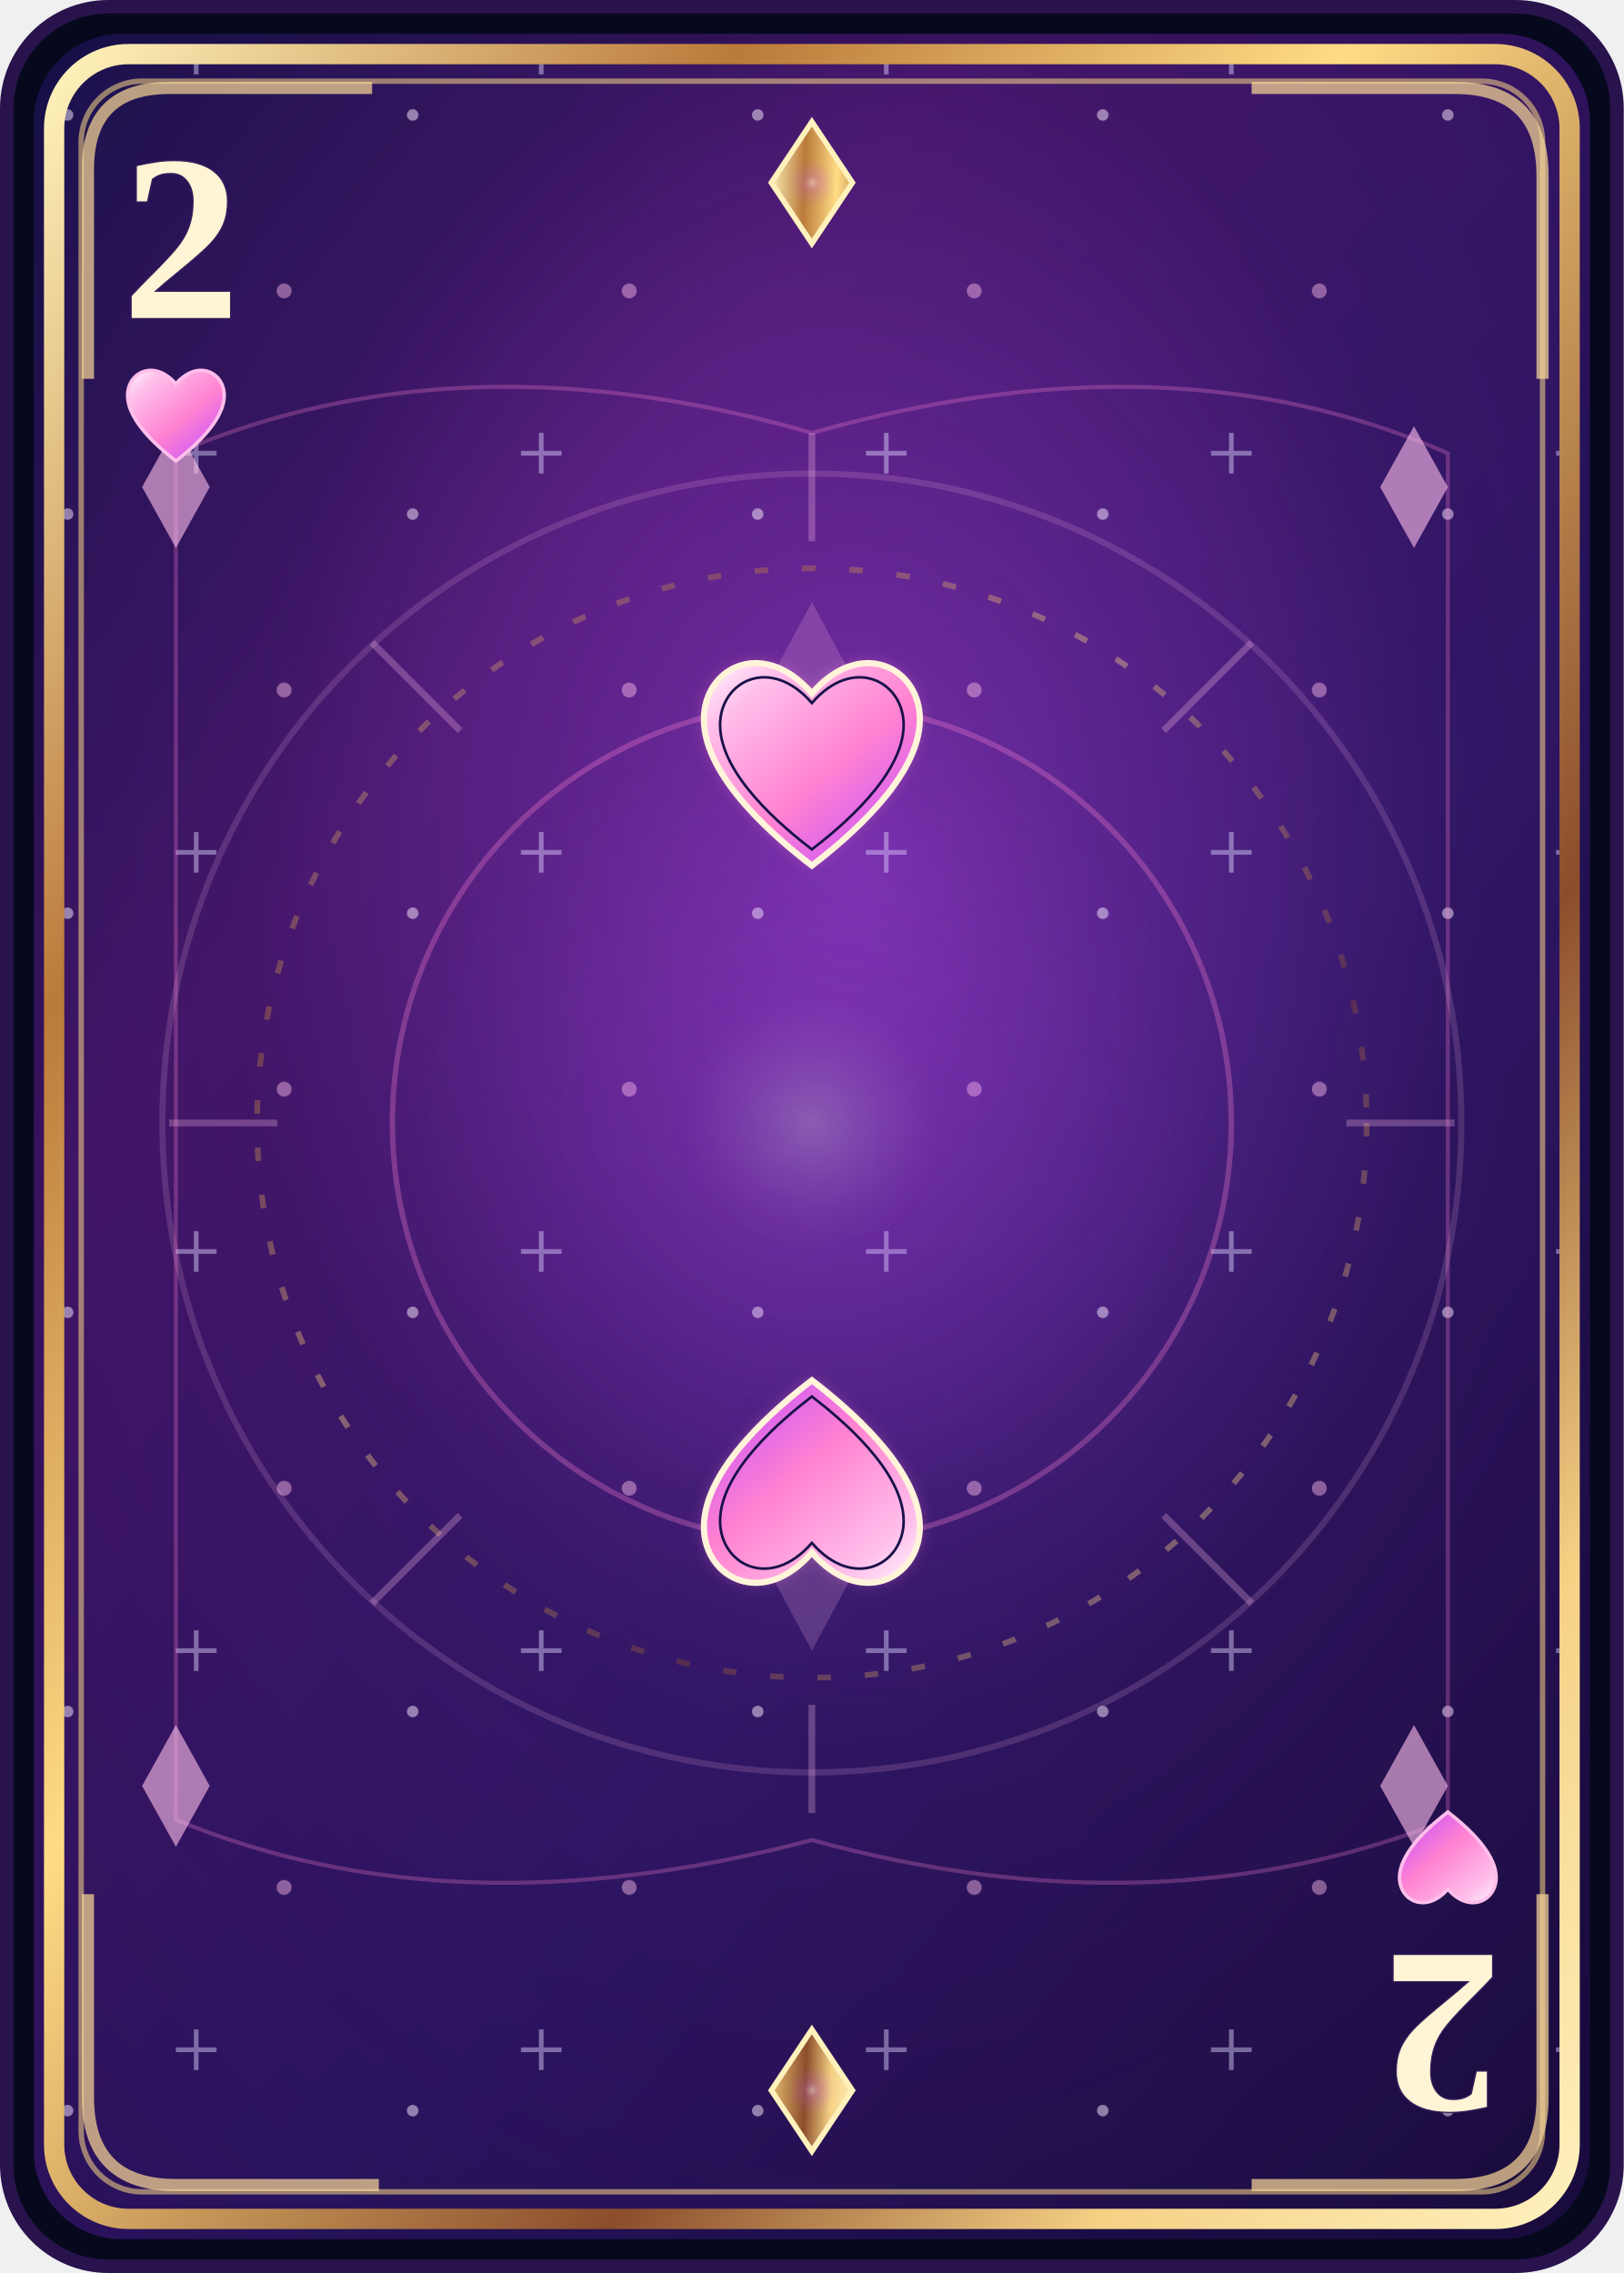
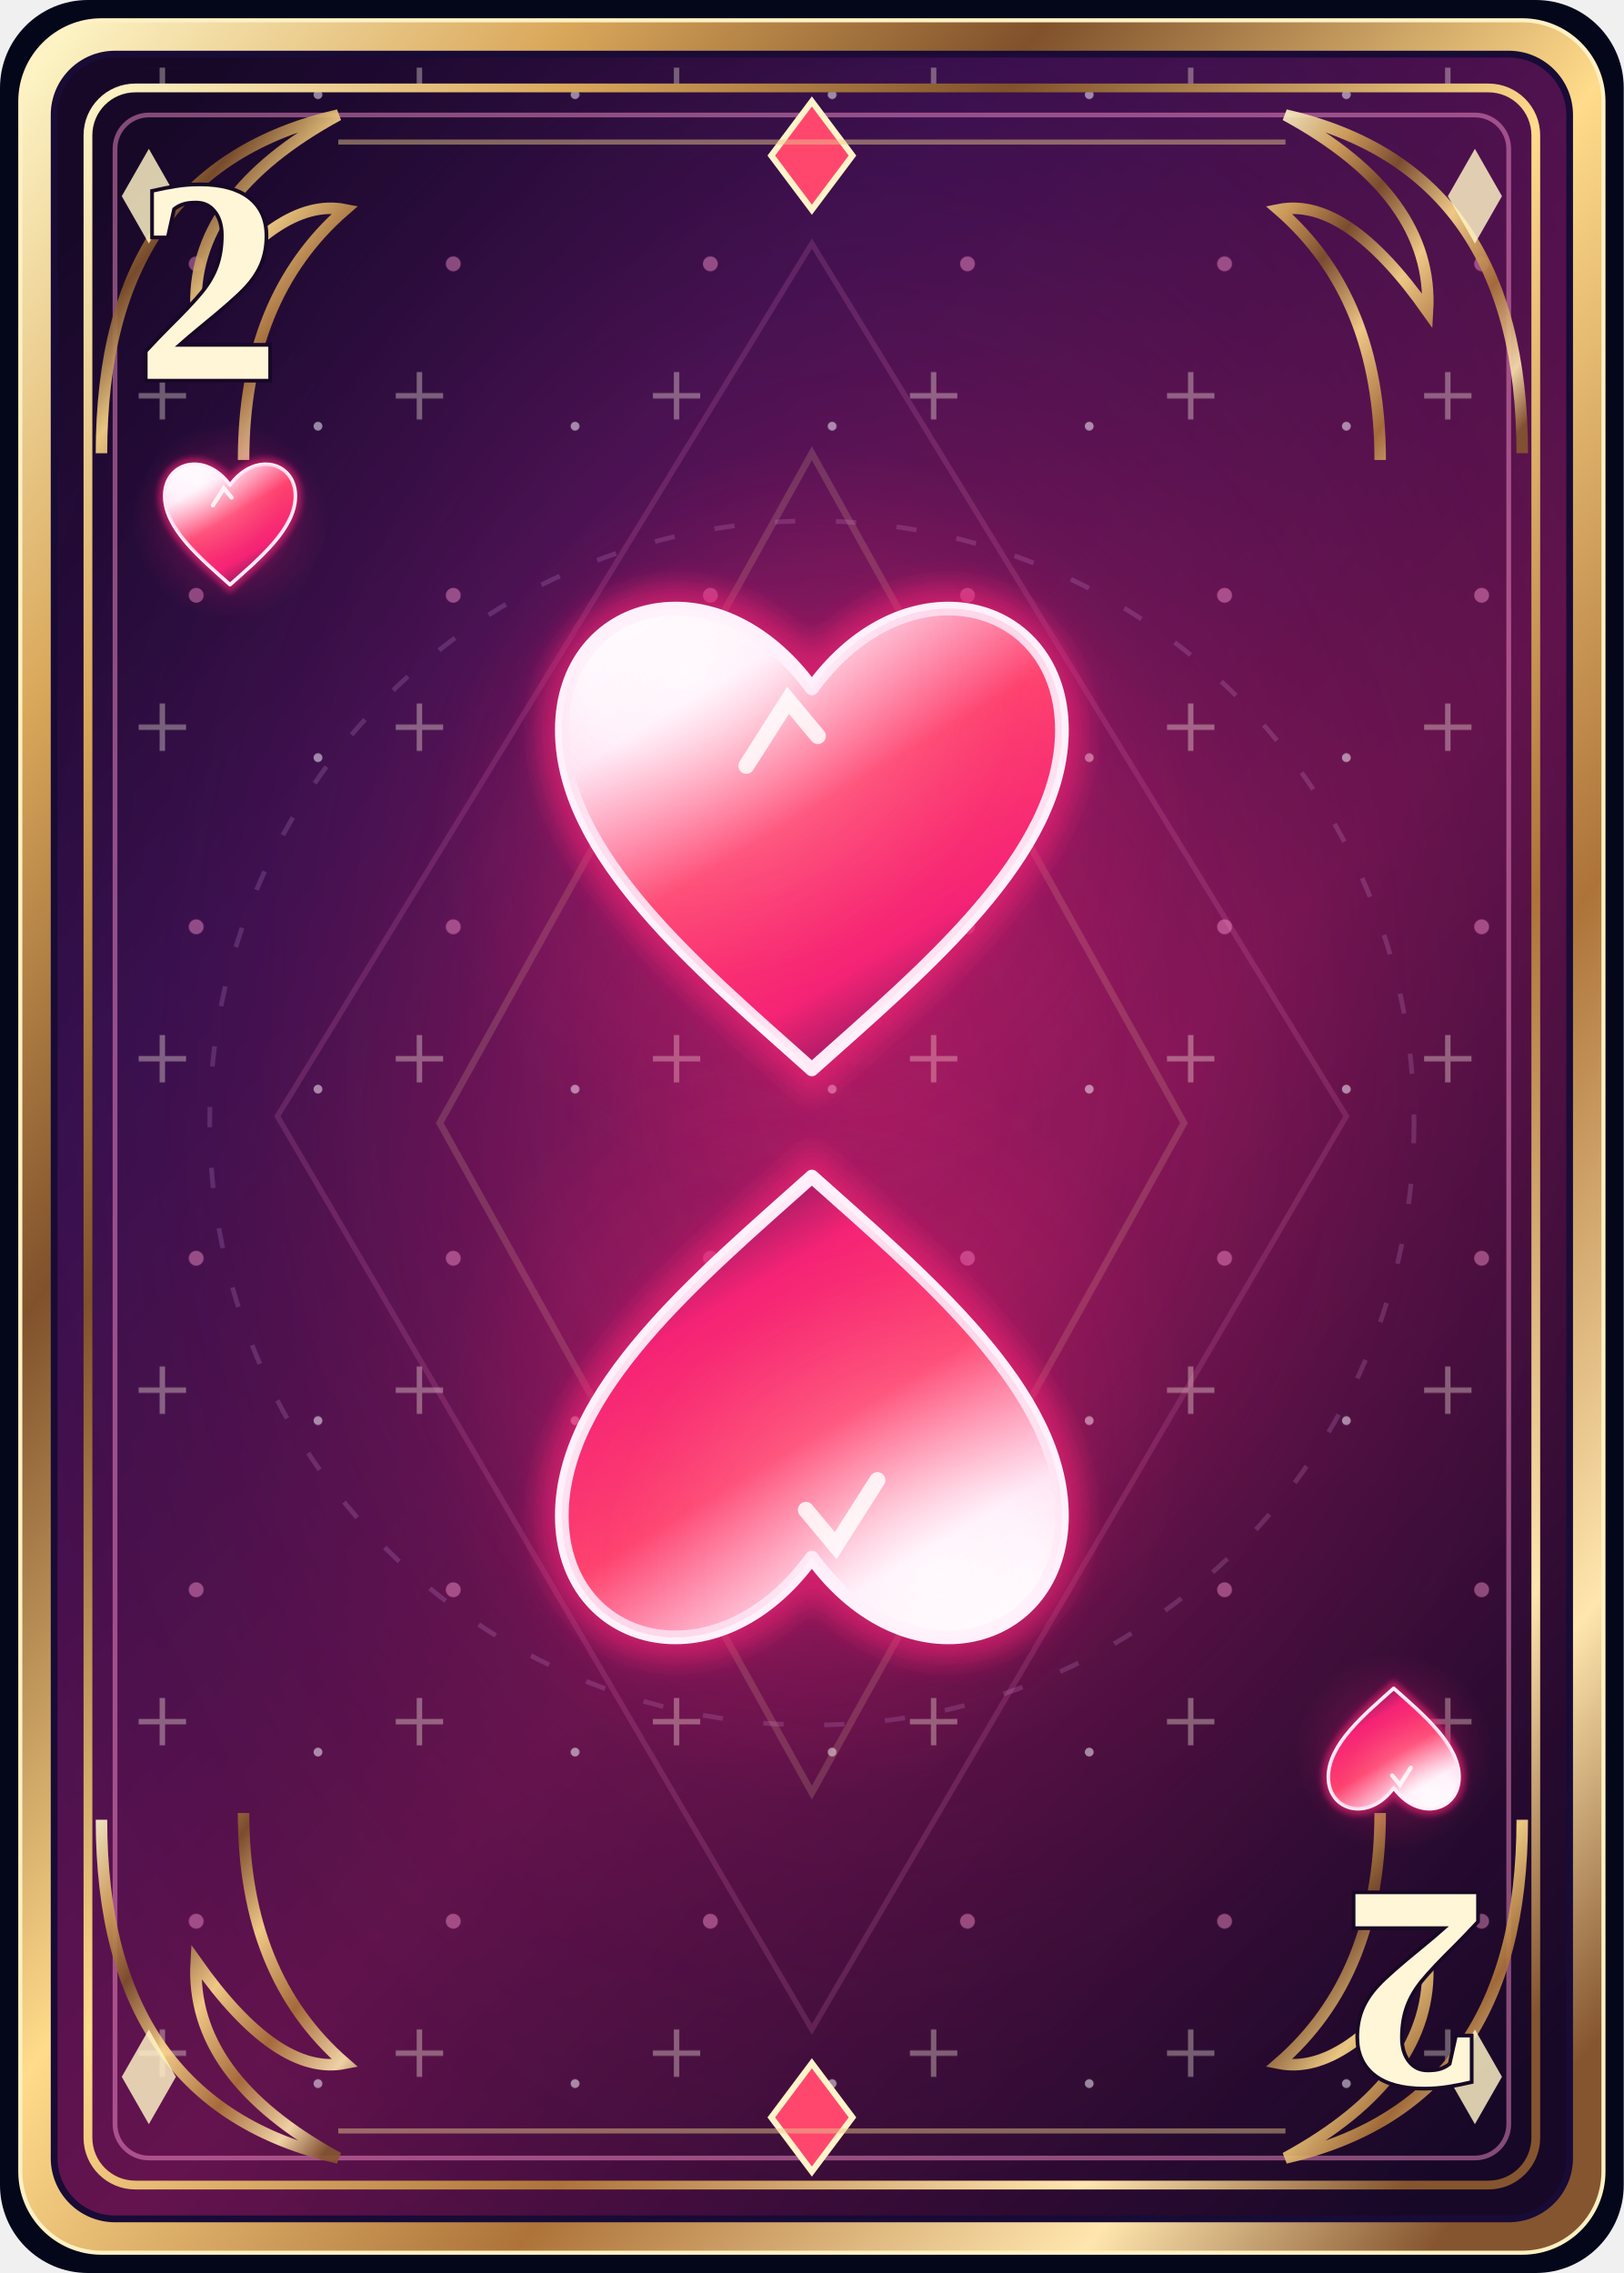
- <svg xmlns="http://www.w3.org/2000/svg" viewBox="0 0 240 336" width="240" height="336" role="img" aria-label="2 of Hearts — Mystic Royale" data-card="H-2" data-rank="2" data-suit="H" data-theme="mystic-royale">
+ <svg xmlns="http://www.w3.org/2000/svg" viewBox="0 0 240 336" width="240" height="336" role="img" aria-label="2 of Hearts — Mystic Royale Cinematic" data-theme="mystic-royale-cinematic" data-rank="2" data-suit="H" data-card="H-2">
  <defs>
-     <linearGradient id="paper" x1="0" y1="0" x2=".9" y2="1">
-       <stop stop-color="#151046" />
-       <stop offset=".30" stop-color="#3a125e" />
-       <stop offset=".63" stop-color="#26125a" />
-       <stop offset="1" stop-color="#190b3e" />
+     <linearGradient id="velvet" x1=".1" y1="0" x2=".9" y2="1">
+       <stop stop-color="#170827" />
+       <stop offset=".25" stop-color="#381050" />
+       <stop offset=".59" stop-color="#64134e" />
+       <stop offset="1" stop-color="#170827" />
    </linearGradient>
-     <radialGradient id="nebula" cx=".53" cy=".38" r=".8">
-       <stop stop-color="#c44fff" stop-opacity=".48" />
-       <stop offset=".5" stop-color="#c44fff" stop-opacity=".07" />
-       <stop offset="1" stop-color="#c44fff" stop-opacity="0" />
+     <radialGradient id="aura" cx=".54" cy=".45" r=".68">
+       <stop stop-color="#f52375" stop-opacity=".37" />
+       <stop offset=".33" stop-color="#f52375" stop-opacity=".19" />
+       <stop offset=".8" stop-color="#170827" stop-opacity=".06" />
+       <stop offset="1" stop-color="#170827" stop-opacity="0" />
    </radialGradient>
-     <linearGradient id="gilt" x1="0" y1="0" x2="1" y2="1">
-       <stop stop-color="#fff3bb" />
-       <stop offset=".22" stop-color="#ba7a3a" />
-       <stop offset=".42" stop-color="#ffdc84" />
-       <stop offset=".69" stop-color="#8b4d2b" />
-       <stop offset=".85" stop-color="#f5d185" />
-       <stop offset="1" stop-color="#fff0bc" />
+     <linearGradient id="gold" x1="0" y1="0" x2=".9" y2="1">
+       <stop stop-color="#fff8cb" />
+       <stop offset=".17" stop-color="#d9a75a" />
+       <stop offset=".32" stop-color="#80512b" />
+       <stop offset=".51" stop-color="#ffdb8b" />
+       <stop offset=".71" stop-color="#ad7339" />
+       <stop offset=".89" stop-color="#ffe6ae" />
+       <stop offset="1" stop-color="#85552f" />
    </linearGradient>
-     <linearGradient id="pipFill" x1="0" y1="0" x2=".9" y2="1">
-       <stop stop-color="#fef8ff" />
-       <stop offset=".19" stop-color="#ffbfeb" />
-       <stop offset=".58" stop-color="#ff82d1" />
-       <stop offset="1" stop-color="#c44fff" />
+     <linearGradient id="gem" x1=".21" y1="0" x2=".86" y2="1">
+       <stop stop-color="#fff" stop-opacity=".99" />
+       <stop offset=".16" stop-color="#fff1fb" />
+       <stop offset=".44" stop-color="#ff476e" />
+       <stop offset=".72" stop-color="#f52375" />
+       <stop offset="1" stop-color="#381050" />
    </linearGradient>
-     <radialGradient id="orb">
-       <stop stop-color="#f9ebff" stop-opacity=".7" />
-       <stop offset=".33" stop-color="#c44fff" stop-opacity=".33" />
-       <stop offset="1" stop-color="#c44fff" stop-opacity="0" />
+     <radialGradient id="gemshine" cx=".25" cy=".14" r=".92">
+       <stop stop-color="#ffffff" stop-opacity=".91" />
+       <stop offset=".21" stop-color="#fff1fb" stop-opacity=".46" />
+       <stop offset=".72" stop-color="#f52375" stop-opacity=".23" />
+       <stop offset="1" stop-color="#f52375" stop-opacity="0" />
    </radialGradient>
-     <linearGradient id="silk" x1="0" y1="0" x2="1" y2="1">
-       <stop stop-color="#ffbfeb" />
-       <stop offset=".25" stop-color="#3a125e" />
-       <stop offset=".6" stop-color="#190b3e" />
-       <stop offset="1" stop-color="#c44fff" />
-     </linearGradient>
-     <linearGradient id="face" x1=".27" y1="0" x2=".8" y2="1">
-       <stop stop-color="#ffe8bf" />
-       <stop offset=".37" stop-color="#d49c87" />
-       <stop offset="1" stop-color="#795069" />
-     </linearGradient>
-     <filter id="halo" x="-80%" y="-80%" width="260%" height="260%">
-       <feGaussianBlur stdDeviation="2.6" />
+     <radialGradient id="halo" cx=".5" cy=".5" r=".5">
+       <stop stop-color="#f52375" stop-opacity=".75" />
+       <stop offset=".65" stop-color="#f52375" stop-opacity=".21" />
+       <stop offset="1" stop-color="#f52375" stop-opacity="0" />
+     </radialGradient>
+     <filter id="blur">
+       <feGaussianBlur stdDeviation="5" />
    </filter>
-     <pattern id="stars" width="51" height="59" patternUnits="userSpaceOnUse">
-       <circle cx="10" cy="17" r=".85" fill="#f9edff" opacity=".5" />
-       <circle cx="42" cy="43" r="1.1" fill="#ffbfeb" opacity=".45" />
-       <path d="M29 5v6m-3-3h6" stroke="#ddd6ff" stroke-width=".7" opacity=".45" />
+     <filter id="soft">
+       <feGaussianBlur stdDeviation="2.2" />
+     </filter>
+     <pattern id="stars" width="38" height="49" patternUnits="userSpaceOnUse">
+       <circle cx="9" cy="14" r=".65" fill="#faf8ff" opacity=".52" />
+       <circle cx="29" cy="39" r="1.1" fill="#ff98d1" opacity=".44" />
+       <path d="M24 6v7m-3.5-3.5h7" stroke="#fff7e4" stroke-width=".8" opacity=".35" />
    </pattern>
-     <path id="glyph" d="M0 42 C-13 32 -42 8 -42 -15 C-42 -35 -19 -47 0 -25 C19 -47 42 -35 42 -15 C42 8 13 32 0 42Z" />
+     <path id="suit" d="M0 41 C-19 24 -42 5 -42 -16 C-42 -38 -16 -45 0 -23 C16 -45 42 -38 42 -16 C42 5 19 24 0 41Z" />
+     <clipPath id="portraitClip">
+       <path d="M53 107Q120 60 187 107V226Q120 267 53 226Z" />
+     </clipPath>
  </defs>
-   <rect x="1" y="1" width="238" height="334" rx="15" fill="#06091d" stroke="#29134d" stroke-width="2" />
-   <rect x="5" y="5" width="230" height="326" rx="13" fill="url(#paper)" />
-   <rect x="8" y="8" width="224" height="320" rx="11" fill="url(#nebula)" />
-   <rect x="8" y="8" width="224" height="320" rx="11" fill="url(#stars)" />
-   <path d="M26 67Q68 49 120 64Q173 49 214 67V269Q171 286 120 272Q67 286 26 269Z" fill="none" stroke="#ff82d1" stroke-width=".6" opacity=".27" />
-   <circle cx="120" cy="166" r="96" fill="none" stroke="#ffbfeb" stroke-width=".9" opacity=".16" />
-   <circle cx="120" cy="166" r="82" fill="none" stroke="url(#gilt)" stroke-width=".85" opacity=".39" stroke-dasharray="2 5" />
-   <path d="M120 64v16m0 172v16m-95-102h16m158 0h16M55 95l13 13m104 116 13 13M185 95l-13 13M68 224l-13 13" stroke="#ffbfeb" opacity=".28" stroke-width="1" />
-   <rect x="8" y="8" width="224" height="320" rx="11" fill="none" stroke="url(#gilt)" stroke-width="3" />
-   <rect x="12" y="12" width="216" height="312" rx="9" fill="none" stroke="#e8c882" stroke-opacity=".6" stroke-width=".8" />
-   <path d="M13 56V25Q13 13 25 13H55M185 13h30q13 0 13 13v30M13 280v30q0 13 13 13h30M185 323h30q13 0 13-13v-30" stroke="#f7d596" stroke-width="1.8" fill="none" opacity=".72" />
-   <path d="M21 72l5-9 5 9-5 9Z M214 72l-5-9-5 9 5 9Z M21 264l5-9 5 9-5 9Z M214 264l-5-9-5 9 5 9Z" fill="#ffbfeb" opacity=".6" />
-   <path d="M120 18l6 9-6 9-6-9Z M120 300l6 9-6 9-6-9Z" fill="url(#gilt)" stroke="#fff1bc" stroke-width=".8" />
-   <g opacity=".6">
-     <circle cx="120" cy="27" r="3.5" fill="url(#orb)" />
-     <circle cx="120" cy="309" r="3.5" fill="url(#orb)" />
+   <rect width="240" height="336" rx="13" fill="#04071a" />
+   <rect x="3" y="3" width="234" height="330" rx="12" fill="url(#gold)" stroke="#fff1c4" stroke-width=".6" />
+   <rect x="8" y="8" width="224" height="320" rx="9" fill="url(#velvet)" stroke="#180b36" stroke-width="1" />
+   <rect x="8" y="8" width="224" height="320" rx="9" fill="url(#aura)" />
+   <rect x="10" y="10" width="220" height="316" rx="7" fill="url(#stars)" />
+   <rect x="13" y="13" width="214" height="310" rx="7" fill="none" stroke="url(#gold)" stroke-width="1.3" />
+   <rect x="17" y="17" width="206" height="302" rx="5" fill="none" stroke="#ff98d1" stroke-opacity=".47" stroke-width=".7" />
+   <path d="M120 36L199 165L120 300L41 165Z" fill="none" stroke="#ff98d1" stroke-opacity=".15" stroke-width=".8" />
+   <path d="M120 67L175 166L120 265L65 166Z" fill="none" stroke="#f4d99e" stroke-opacity=".17" stroke-width="1" />
+   <g stroke="url(#gold)" stroke-width="1.7" fill="none" opacity=".9">
+     <path d="M15 67Q15 25 50 17Q28 29 29 46Q41 29 51 31Q36 44 36 68" />
+     <path d="M225 67Q225 25 190 17Q212 29 211 46Q199 29 189 31Q204 44 204 68" />
+     <path d="M15 269Q15 311 50 319Q28 307 29 290Q41 307 51 305Q36 292 36 268" />
+     <path d="M225 269Q225 311 190 319Q212 307 211 290Q199 307 189 305Q204 292 204 268" />
  </g>
-   <circle cx="120" cy="166" r="59" fill="url(#orb)" opacity=".38" />
-   <circle cx="120" cy="166" r="62" fill="none" stroke="#ff82d1" stroke-width=".8" opacity=".3" />
-   <path d="M120 89l7 13-7 13-7-13Z M120 218l7 13-7 13-7-13Z" fill="#ffbfeb" opacity=".19" />
-   <g transform="translate(120 112) rotate(0) scale(0.38)">
-     <use href="#glyph" fill="#ff82d1" opacity=".42" filter="url(#halo)" />
-     <use href="#glyph" fill="url(#pipFill)" stroke="#fff4da" stroke-width="2.4" />
-     <use href="#glyph" fill="none" stroke="#191149" stroke-width="1.2" transform="scale(.85)" />
+   <g fill="#fff4c7" opacity=".83">
+     <path d="M22 22l4 7-4 7-4-7Z M218 22l4 7-4 7-4-7Z M22 314l4-7-4-7-4 7Z M218 314l4-7-4-7-4 7Z" />
  </g>
-   <g transform="translate(120 220) rotate(180) scale(0.38)">
-     <use href="#glyph" fill="#ff82d1" opacity=".42" filter="url(#halo)" />
-     <use href="#glyph" fill="url(#pipFill)" stroke="#fff4da" stroke-width="2.4" />
-     <use href="#glyph" fill="none" stroke="#191149" stroke-width="1.2" transform="scale(.85)" />
+   <path d="M120 15l6 8-6 8-6-8Z M120 321l6-8-6-8-6 8Z" fill="#ff476e" stroke="#fff4c9" stroke-width=".9" />
+   <path d="M50 21h140M50 315h140" stroke="#e9c88b" stroke-width=".75" opacity=".48" />
+   <circle cx="120" cy="166" r="83" fill="url(#halo)" opacity=".15" />
+   <circle cx="120" cy="166" r="89" fill="none" stroke="#e9b5fd" stroke-width=".7" opacity=".17" stroke-dasharray="3 6" />
+   <g transform="translate(120 122) rotate(0) scale(0.88)" class="royal-pip">
+     <circle r="63" fill="url(#halo)" opacity=".6" />
+     <use href="#suit" fill="#f52375" opacity=".62" filter="url(#soft)" stroke="#f52375" stroke-width="8" />
+     <use href="#suit" fill="url(#gem)" stroke="#fff1fb" stroke-width="2.3" stroke-linejoin="round" />
+     <use href="#suit" fill="url(#gemshine)" opacity=".56" />
+     <path d="M-11 -10L-4 -21 L1 -15" fill="none" stroke="#fff" stroke-width="2.7" opacity=".83" stroke-linecap="round" />
+   </g>
+   <g transform="translate(120 210) rotate(180) scale(0.88)" class="royal-pip">
+     <circle r="63" fill="url(#halo)" opacity=".6" />
+     <use href="#suit" fill="#f52375" opacity=".62" filter="url(#soft)" stroke="#f52375" stroke-width="8" />
+     <use href="#suit" fill="url(#gem)" stroke="#fff1fb" stroke-width="2.3" stroke-linejoin="round" />
+     <use href="#suit" fill="url(#gemshine)" opacity=".56" />
+     <path d="M-11 -10L-4 -21 L1 -15" fill="none" stroke="#fff" stroke-width="2.7" opacity=".83" stroke-linecap="round" />
  </g>
  <g>
-     <text x="18" y="47" font-family="Georgia,Times New Roman,serif" font-size="35" font-weight="700" fill="#fff4d5" stroke="#36205d" stroke-width=".35" paint-order="stroke" letter-spacing="-1.5">2</text>
-     <use href="#glyph" transform="translate(26 61) scale(.17)" fill="url(#pipFill)" stroke="#ffbfeb" stroke-width="3" />
+     <text x="20" y="56" font-family="Georgia,Times New Roman,serif" font-size="43" font-weight="bold" fill="#fff6d8" stroke="#170827" stroke-width="1.1" paint-order="stroke">2</text>
+     <g transform="translate(34 77) rotate(0) scale(0.23)" class="royal-pip">
+       <circle r="63" fill="url(#halo)" opacity=".6" />
+       <use href="#suit" fill="#f52375" opacity=".62" filter="url(#soft)" stroke="#f52375" stroke-width="8" />
+       <use href="#suit" fill="url(#gem)" stroke="#fff1fb" stroke-width="2.3" stroke-linejoin="round" />
+       <use href="#suit" fill="url(#gemshine)" opacity=".56" />
+       <path d="M-11 -10L-4 -21 L1 -15" fill="none" stroke="#fff" stroke-width="2.7" opacity=".83" stroke-linecap="round" />
+     </g>
  </g>
  <g transform="translate(240 336) rotate(180)">
-     <g>
-       <text x="18" y="47" font-family="Georgia,Times New Roman,serif" font-size="35" font-weight="700" fill="#fff4d5" stroke="#36205d" stroke-width=".35" paint-order="stroke" letter-spacing="-1.5">2</text>
-       <use href="#glyph" transform="translate(26 61) scale(.17)" fill="url(#pipFill)" stroke="#ffbfeb" stroke-width="3" />
+     <text x="20" y="56" font-family="Georgia,Times New Roman,serif" font-size="43" font-weight="bold" fill="#fff6d8" stroke="#170827" stroke-width="1.1" paint-order="stroke">2</text>
+     <g transform="translate(34 77) rotate(0) scale(0.23)" class="royal-pip">
+       <circle r="63" fill="url(#halo)" opacity=".6" />
+       <use href="#suit" fill="#f52375" opacity=".62" filter="url(#soft)" stroke="#f52375" stroke-width="8" />
+       <use href="#suit" fill="url(#gem)" stroke="#fff1fb" stroke-width="2.3" stroke-linejoin="round" />
+       <use href="#suit" fill="url(#gemshine)" opacity=".56" />
+       <path d="M-11 -10L-4 -21 L1 -15" fill="none" stroke="#fff" stroke-width="2.7" opacity=".83" stroke-linecap="round" />
    </g>
  </g>
</svg>
